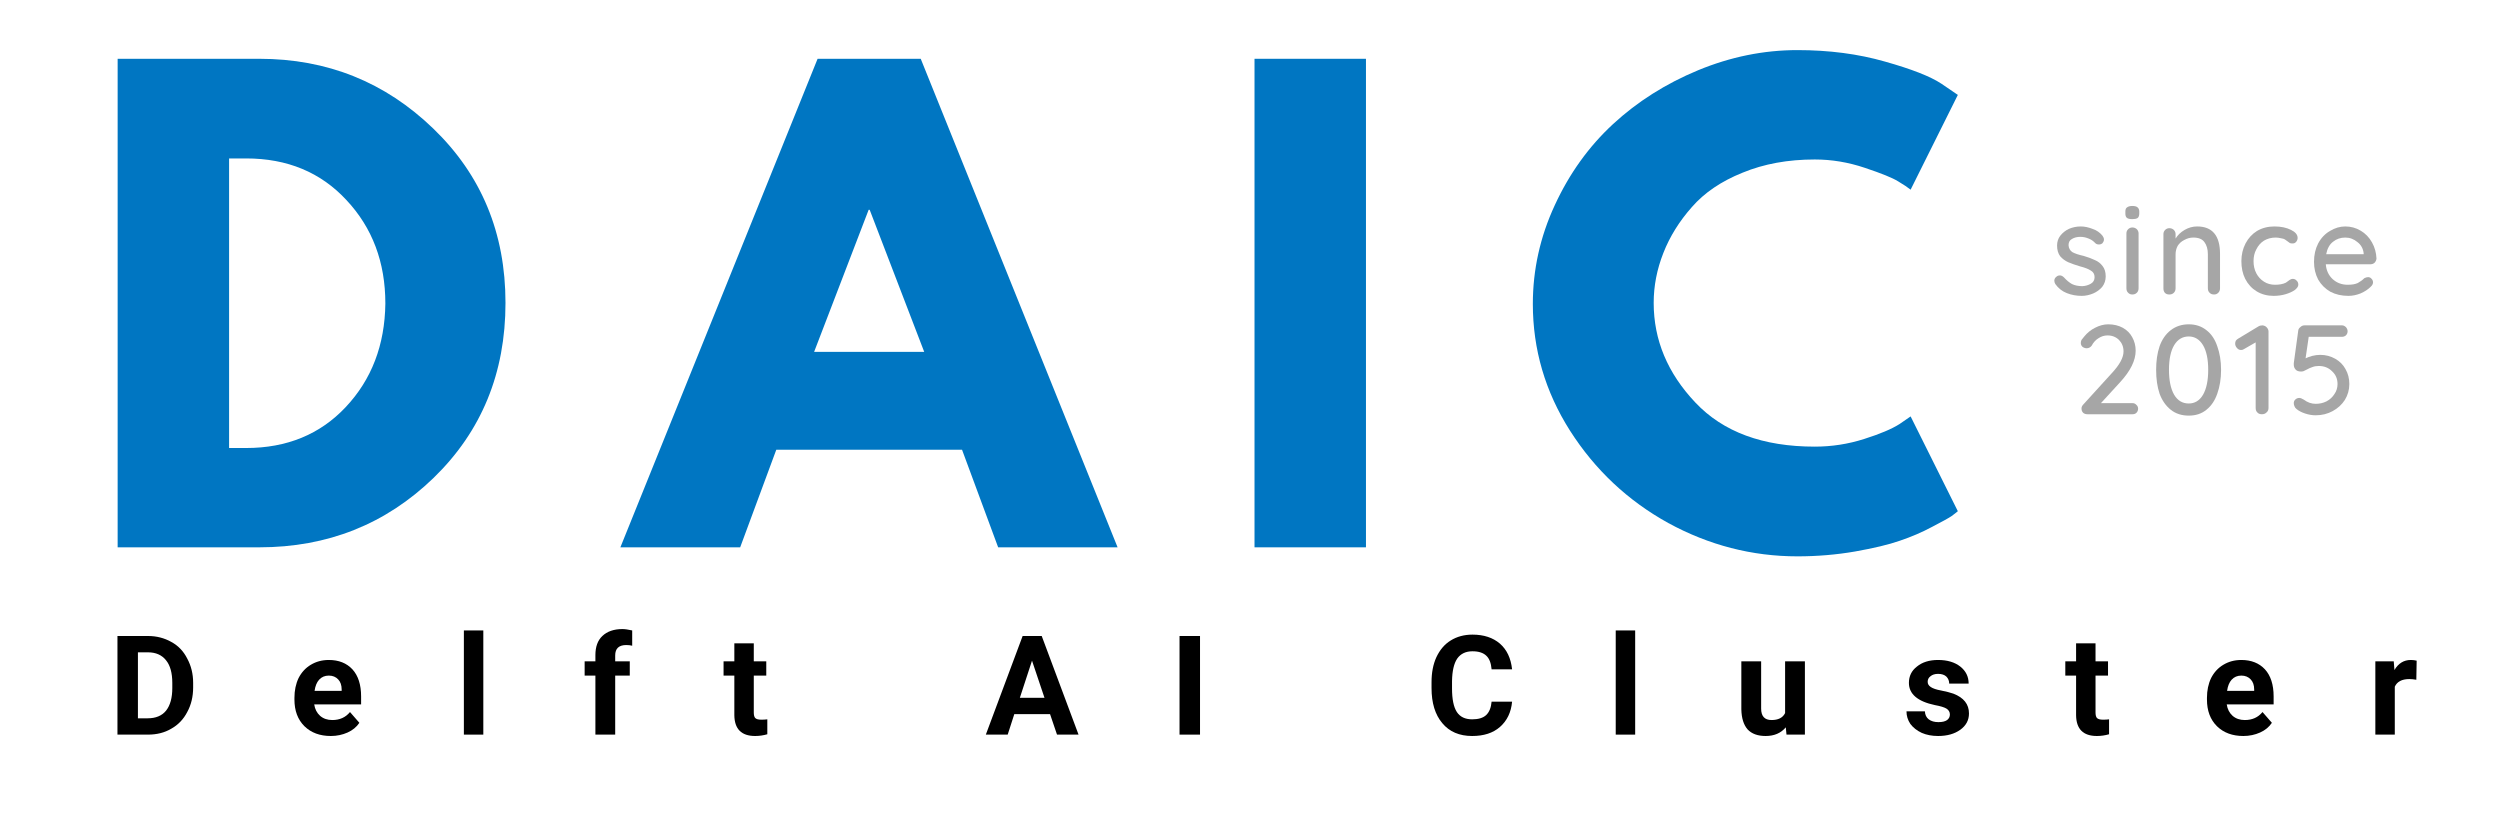
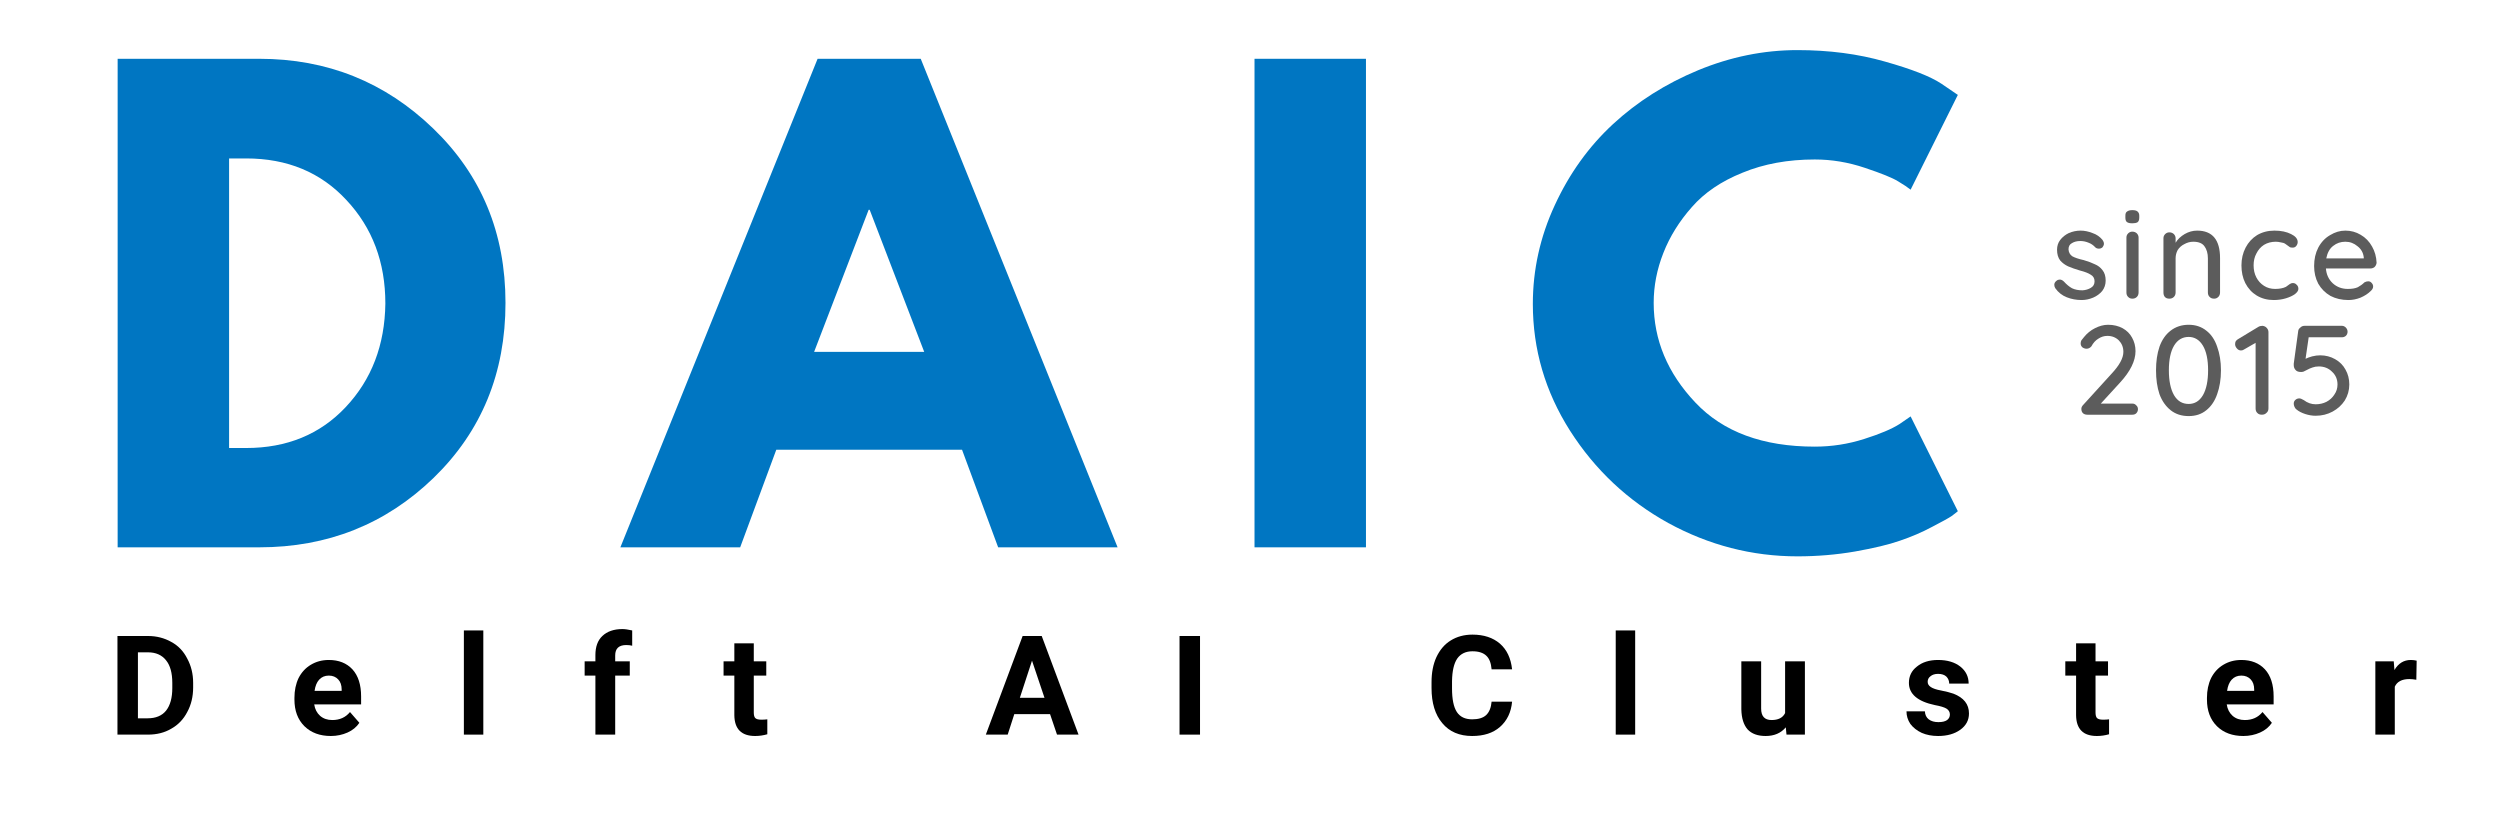
<svg xmlns="http://www.w3.org/2000/svg" width="150" zoomAndPan="magnify" viewBox="0 0 112.5 37.5" height="50" preserveAspectRatio="xMidYMid meet" version="1.0">
  <defs>
    <g />
  </defs>
  <g fill="#0076c2" fill-opacity="1">
    <g transform="translate(3.700002, 24.62957)">
      <g>
        <path d="M 1.594 -21.984 L 7.969 -21.984 C 11.02 -21.984 13.629 -20.938 15.797 -18.844 C 17.961 -16.758 19.047 -14.145 19.047 -11 C 19.047 -7.844 17.969 -5.219 15.812 -3.125 C 13.656 -1.039 11.039 0 7.969 0 L 1.594 0 Z M 6.609 -4.469 L 7.375 -4.469 C 9.207 -4.469 10.703 -5.082 11.859 -6.312 C 13.023 -7.551 13.617 -9.102 13.641 -10.969 C 13.641 -12.832 13.055 -14.383 11.891 -15.625 C 10.734 -16.875 9.227 -17.5 7.375 -17.5 L 6.609 -17.5 Z M 6.609 -4.469 " />
      </g>
    </g>
  </g>
  <g fill="#0076c2" fill-opacity="1">
    <g transform="translate(28.66679, 24.62957)">
      <g>
        <path d="M 12.766 -21.984 L 21.625 0 L 16.25 0 L 14.625 -4.391 L 6.266 -4.391 L 4.641 0 L -0.75 0 L 8.125 -21.984 Z M 12.922 -8.797 L 10.469 -15.188 L 10.422 -15.188 L 7.969 -8.797 Z M 12.922 -8.797 " />
      </g>
    </g>
  </g>
  <g fill="#0076c2" fill-opacity="1">
    <g transform="translate(54.85923, 24.62957)">
      <g>
        <path d="M 6.609 -21.984 L 6.609 0 L 1.594 0 L 1.594 -21.984 Z M 6.609 -21.984 " />
      </g>
    </g>
  </g>
  <g fill="#0076c2" fill-opacity="1">
    <g transform="translate(68.36878, 24.62957)">
      <g>
        <path d="M 13.297 -4.531 C 14.055 -4.531 14.797 -4.645 15.516 -4.875 C 16.234 -5.102 16.766 -5.328 17.109 -5.547 L 17.609 -5.891 L 19.734 -1.625 C 19.672 -1.57 19.578 -1.5 19.453 -1.406 C 19.328 -1.32 19.035 -1.16 18.578 -0.922 C 18.129 -0.68 17.645 -0.473 17.125 -0.297 C 16.613 -0.117 15.941 0.039 15.109 0.188 C 14.273 0.332 13.41 0.406 12.516 0.406 C 10.473 0.406 8.535 -0.094 6.703 -1.094 C 4.879 -2.102 3.406 -3.488 2.281 -5.25 C 1.164 -7.008 0.609 -8.91 0.609 -10.953 C 0.609 -12.492 0.938 -13.973 1.594 -15.391 C 2.25 -16.816 3.125 -18.035 4.219 -19.047 C 5.312 -20.055 6.586 -20.863 8.047 -21.469 C 9.504 -22.07 10.992 -22.375 12.516 -22.375 C 13.941 -22.375 15.254 -22.203 16.453 -21.859 C 17.648 -21.523 18.5 -21.191 19 -20.859 L 19.734 -20.359 L 17.609 -16.094 C 17.484 -16.195 17.297 -16.32 17.047 -16.469 C 16.797 -16.625 16.297 -16.828 15.547 -17.078 C 14.805 -17.328 14.055 -17.453 13.297 -17.453 C 12.086 -17.453 11.004 -17.254 10.047 -16.859 C 9.086 -16.473 8.328 -15.957 7.766 -15.312 C 7.203 -14.676 6.773 -13.988 6.484 -13.25 C 6.191 -12.508 6.047 -11.758 6.047 -11 C 6.047 -9.332 6.672 -7.836 7.922 -6.516 C 9.172 -5.191 10.961 -4.531 13.297 -4.531 Z M 13.297 -4.531 " />
      </g>
    </g>
  </g>
  <g fill="#000000" fill-opacity="1">
    <g transform="translate(4.894539, 33.05779)">
      <g>
        <path d="M 0.391 0 L 0.391 -4.438 L 1.766 -4.438 C 2.148 -4.438 2.5 -4.348 2.812 -4.172 C 3.125 -4.004 3.363 -3.754 3.531 -3.422 C 3.707 -3.098 3.797 -2.734 3.797 -2.328 L 3.797 -2.125 C 3.797 -1.707 3.707 -1.336 3.531 -1.016 C 3.363 -0.691 3.125 -0.441 2.812 -0.266 C 2.508 -0.086 2.16 0 1.766 0 Z M 1.312 -3.703 L 1.312 -0.734 L 1.75 -0.734 C 2.113 -0.734 2.391 -0.848 2.578 -1.078 C 2.766 -1.316 2.859 -1.656 2.859 -2.094 L 2.859 -2.328 C 2.859 -2.773 2.766 -3.113 2.578 -3.344 C 2.391 -3.582 2.117 -3.703 1.766 -3.703 Z M 1.312 -3.703 " />
      </g>
    </g>
  </g>
  <g fill="#000000" fill-opacity="1">
    <g transform="translate(13.03068, 33.05779)">
      <g>
        <path d="M 1.859 0.062 C 1.367 0.062 0.973 -0.082 0.672 -0.375 C 0.367 -0.676 0.219 -1.078 0.219 -1.578 L 0.219 -1.656 C 0.219 -1.988 0.281 -2.285 0.406 -2.547 C 0.539 -2.805 0.723 -3.004 0.953 -3.141 C 1.191 -3.285 1.461 -3.359 1.766 -3.359 C 2.211 -3.359 2.566 -3.219 2.828 -2.938 C 3.086 -2.656 3.219 -2.25 3.219 -1.719 L 3.219 -1.359 L 1.109 -1.359 C 1.141 -1.148 1.227 -0.977 1.375 -0.844 C 1.52 -0.719 1.703 -0.656 1.922 -0.656 C 2.254 -0.656 2.52 -0.773 2.719 -1.016 L 3.141 -0.531 C 3.016 -0.344 2.836 -0.195 2.609 -0.094 C 2.379 0.008 2.129 0.062 1.859 0.062 Z M 1.766 -2.656 C 1.586 -2.656 1.441 -2.594 1.328 -2.469 C 1.223 -2.352 1.156 -2.188 1.125 -1.969 L 2.344 -1.969 L 2.344 -2.031 C 2.344 -2.227 2.289 -2.379 2.188 -2.484 C 2.082 -2.598 1.941 -2.656 1.766 -2.656 Z M 1.766 -2.656 " />
      </g>
    </g>
  </g>
  <g fill="#000000" fill-opacity="1">
    <g transform="translate(20.48329, 33.05779)">
      <g>
        <path d="M 1.266 0 L 0.391 0 L 0.391 -4.688 L 1.266 -4.688 Z M 1.266 0 " />
      </g>
    </g>
  </g>
  <g fill="#000000" fill-opacity="1">
    <g transform="translate(26.21486, 33.05779)">
      <g>
        <path d="M 0.578 0 L 0.578 -2.656 L 0.094 -2.656 L 0.094 -3.297 L 0.578 -3.297 L 0.578 -3.578 C 0.578 -3.953 0.68 -4.238 0.891 -4.438 C 1.109 -4.645 1.41 -4.75 1.797 -4.75 C 1.91 -4.75 2.055 -4.727 2.234 -4.688 L 2.234 -4 C 2.16 -4.02 2.07 -4.031 1.969 -4.031 C 1.633 -4.031 1.469 -3.875 1.469 -3.562 L 1.469 -3.297 L 2.125 -3.297 L 2.125 -2.656 L 1.469 -2.656 L 1.469 0 Z M 0.578 0 " />
      </g>
    </g>
  </g>
  <g fill="#000000" fill-opacity="1">
    <g transform="translate(32.52927, 33.05779)">
      <g>
        <path d="M 1.391 -4.109 L 1.391 -3.297 L 1.953 -3.297 L 1.953 -2.656 L 1.391 -2.656 L 1.391 -1 C 1.391 -0.883 1.41 -0.801 1.453 -0.75 C 1.504 -0.695 1.598 -0.672 1.734 -0.672 C 1.828 -0.672 1.914 -0.676 2 -0.688 L 2 -0.016 C 1.82 0.035 1.641 0.062 1.453 0.062 C 0.836 0.062 0.523 -0.25 0.516 -0.875 L 0.516 -2.656 L 0.031 -2.656 L 0.031 -3.297 L 0.516 -3.297 L 0.516 -4.109 Z M 1.391 -4.109 " />
      </g>
    </g>
  </g>
  <g fill="#000000" fill-opacity="1">
    <g transform="translate(38.71552, 33.05779)">
      <g />
    </g>
  </g>
  <g fill="#000000" fill-opacity="1">
    <g transform="translate(44.34639, 33.05779)">
      <g>
        <path d="M 2.906 -0.922 L 1.297 -0.922 L 1 0 L 0.016 0 L 1.672 -4.438 L 2.531 -4.438 L 4.188 0 L 3.219 0 Z M 1.547 -1.656 L 2.656 -1.656 L 2.094 -3.328 Z M 1.547 -1.656 " />
      </g>
    </g>
  </g>
  <g fill="#000000" fill-opacity="1">
    <g transform="translate(52.62595, 33.05779)">
      <g>
        <path d="M 1.375 0 L 0.453 0 L 0.453 -4.438 L 1.375 -4.438 Z M 1.375 0 " />
      </g>
    </g>
  </g>
  <g fill="#000000" fill-opacity="1">
    <g transform="translate(58.5223, 33.05779)">
      <g />
    </g>
  </g>
  <g fill="#000000" fill-opacity="1">
    <g transform="translate(64.15318, 33.05779)">
      <g>
        <path d="M 3.891 -1.484 C 3.848 -1.004 3.664 -0.625 3.344 -0.344 C 3.031 -0.07 2.613 0.062 2.094 0.062 C 1.52 0.062 1.07 -0.129 0.75 -0.516 C 0.426 -0.898 0.266 -1.426 0.266 -2.094 L 0.266 -2.359 C 0.266 -2.785 0.336 -3.16 0.484 -3.484 C 0.641 -3.816 0.852 -4.066 1.125 -4.234 C 1.406 -4.41 1.734 -4.5 2.109 -4.5 C 2.617 -4.5 3.031 -4.363 3.344 -4.094 C 3.656 -3.82 3.836 -3.438 3.891 -2.938 L 2.969 -2.938 C 2.945 -3.219 2.867 -3.422 2.734 -3.547 C 2.598 -3.68 2.391 -3.75 2.109 -3.75 C 1.805 -3.75 1.578 -3.641 1.422 -3.422 C 1.273 -3.203 1.195 -2.863 1.188 -2.406 L 1.188 -2.078 C 1.188 -1.598 1.258 -1.242 1.406 -1.016 C 1.551 -0.797 1.781 -0.688 2.094 -0.688 C 2.375 -0.688 2.582 -0.75 2.719 -0.875 C 2.863 -1.008 2.945 -1.211 2.969 -1.484 Z M 3.891 -1.484 " />
      </g>
    </g>
  </g>
  <g fill="#000000" fill-opacity="1">
    <g transform="translate(72.31678, 33.05779)">
      <g>
        <path d="M 1.266 0 L 0.391 0 L 0.391 -4.688 L 1.266 -4.688 Z M 1.266 0 " />
      </g>
    </g>
  </g>
  <g fill="#000000" fill-opacity="1">
    <g transform="translate(78.04836, 33.05779)">
      <g>
        <path d="M 2.312 -0.328 C 2.094 -0.066 1.789 0.062 1.406 0.062 C 1.051 0.062 0.781 -0.035 0.594 -0.234 C 0.414 -0.441 0.32 -0.742 0.312 -1.141 L 0.312 -3.297 L 1.203 -3.297 L 1.203 -1.172 C 1.203 -0.828 1.359 -0.656 1.672 -0.656 C 1.973 -0.656 2.176 -0.758 2.281 -0.969 L 2.281 -3.297 L 3.172 -3.297 L 3.172 0 L 2.344 0 Z M 2.312 -0.328 " />
      </g>
    </g>
  </g>
  <g fill="#000000" fill-opacity="1">
    <g transform="translate(85.61998, 33.05779)">
      <g>
        <path d="M 2.125 -0.906 C 2.125 -1.02 2.07 -1.109 1.969 -1.172 C 1.863 -1.234 1.691 -1.285 1.453 -1.328 C 0.672 -1.492 0.281 -1.828 0.281 -2.328 C 0.281 -2.629 0.398 -2.875 0.641 -3.062 C 0.879 -3.258 1.195 -3.359 1.594 -3.359 C 2.008 -3.359 2.344 -3.258 2.594 -3.062 C 2.844 -2.863 2.969 -2.609 2.969 -2.297 L 2.094 -2.297 C 2.094 -2.422 2.051 -2.523 1.969 -2.609 C 1.883 -2.691 1.758 -2.734 1.594 -2.734 C 1.445 -2.734 1.332 -2.695 1.25 -2.625 C 1.164 -2.562 1.125 -2.477 1.125 -2.375 C 1.125 -2.281 1.172 -2.203 1.266 -2.141 C 1.359 -2.078 1.516 -2.023 1.734 -1.984 C 1.953 -1.941 2.133 -1.895 2.281 -1.844 C 2.75 -1.664 2.984 -1.367 2.984 -0.953 C 2.984 -0.648 2.852 -0.406 2.594 -0.219 C 2.332 -0.031 2 0.062 1.594 0.062 C 1.32 0.062 1.078 0.016 0.859 -0.078 C 0.641 -0.18 0.469 -0.316 0.344 -0.484 C 0.227 -0.66 0.172 -0.848 0.172 -1.047 L 1 -1.047 C 1.008 -0.891 1.066 -0.77 1.172 -0.688 C 1.285 -0.602 1.43 -0.562 1.609 -0.562 C 1.785 -0.562 1.914 -0.594 2 -0.656 C 2.082 -0.719 2.125 -0.801 2.125 -0.906 Z M 2.125 -0.906 " />
      </g>
    </g>
  </g>
  <g fill="#000000" fill-opacity="1">
    <g transform="translate(92.90781, 33.05779)">
      <g>
        <path d="M 1.391 -4.109 L 1.391 -3.297 L 1.953 -3.297 L 1.953 -2.656 L 1.391 -2.656 L 1.391 -1 C 1.391 -0.883 1.41 -0.801 1.453 -0.75 C 1.504 -0.695 1.598 -0.672 1.734 -0.672 C 1.828 -0.672 1.914 -0.676 2 -0.688 L 2 -0.016 C 1.82 0.035 1.641 0.062 1.453 0.062 C 0.836 0.062 0.523 -0.25 0.516 -0.875 L 0.516 -2.656 L 0.031 -2.656 L 0.031 -3.297 L 0.516 -3.297 L 0.516 -4.109 Z M 1.391 -4.109 " />
      </g>
    </g>
  </g>
  <g fill="#000000" fill-opacity="1">
    <g transform="translate(99.09406, 33.05779)">
      <g>
        <path d="M 1.859 0.062 C 1.367 0.062 0.973 -0.082 0.672 -0.375 C 0.367 -0.676 0.219 -1.078 0.219 -1.578 L 0.219 -1.656 C 0.219 -1.988 0.281 -2.285 0.406 -2.547 C 0.539 -2.805 0.723 -3.004 0.953 -3.141 C 1.191 -3.285 1.461 -3.359 1.766 -3.359 C 2.211 -3.359 2.566 -3.219 2.828 -2.938 C 3.086 -2.656 3.219 -2.25 3.219 -1.719 L 3.219 -1.359 L 1.109 -1.359 C 1.141 -1.148 1.227 -0.977 1.375 -0.844 C 1.52 -0.719 1.703 -0.656 1.922 -0.656 C 2.254 -0.656 2.52 -0.773 2.719 -1.016 L 3.141 -0.531 C 3.016 -0.344 2.836 -0.195 2.609 -0.094 C 2.379 0.008 2.129 0.062 1.859 0.062 Z M 1.766 -2.656 C 1.586 -2.656 1.441 -2.594 1.328 -2.469 C 1.223 -2.352 1.156 -2.188 1.125 -1.969 L 2.344 -1.969 L 2.344 -2.031 C 2.344 -2.227 2.289 -2.379 2.188 -2.484 C 2.082 -2.598 1.941 -2.656 1.766 -2.656 Z M 1.766 -2.656 " />
      </g>
    </g>
  </g>
  <g fill="#000000" fill-opacity="1">
    <g transform="translate(106.5467, 33.05779)">
      <g>
        <path d="M 2.188 -2.469 C 2.07 -2.488 1.969 -2.5 1.875 -2.5 C 1.539 -2.5 1.32 -2.383 1.219 -2.156 L 1.219 0 L 0.344 0 L 0.344 -3.297 L 1.172 -3.297 L 1.203 -2.906 C 1.379 -3.207 1.625 -3.359 1.938 -3.359 C 2.031 -3.359 2.117 -3.348 2.203 -3.328 Z M 2.188 -2.469 " />
      </g>
    </g>
  </g>
-   <g fill="#a6a6a6" fill-opacity="1">
-     <g transform="translate(92.25641, 13.25215)">
+   <g fill="#5c5c5c" fill-opacity="1">
+     <g transform="translate(92.2549, 13.43966)">
      <g>
        <path d="M 0.234 -0.469 C 0.203 -0.52 0.188 -0.57 0.188 -0.625 C 0.188 -0.695 0.223 -0.758 0.297 -0.812 C 0.336 -0.844 0.383 -0.859 0.438 -0.859 C 0.5 -0.859 0.562 -0.828 0.625 -0.766 C 0.738 -0.641 0.859 -0.539 0.984 -0.469 C 1.117 -0.406 1.273 -0.375 1.453 -0.375 C 1.598 -0.383 1.723 -0.422 1.828 -0.484 C 1.941 -0.547 2 -0.645 2 -0.781 C 2 -0.914 1.941 -1.016 1.828 -1.078 C 1.723 -1.148 1.562 -1.211 1.344 -1.266 C 1.133 -1.328 0.957 -1.391 0.812 -1.453 C 0.676 -1.516 0.555 -1.602 0.453 -1.719 C 0.359 -1.844 0.312 -2.004 0.312 -2.203 C 0.312 -2.367 0.359 -2.516 0.453 -2.641 C 0.555 -2.773 0.688 -2.879 0.844 -2.953 C 1.008 -3.023 1.188 -3.062 1.375 -3.062 C 1.551 -3.062 1.727 -3.023 1.906 -2.953 C 2.094 -2.891 2.242 -2.785 2.359 -2.641 C 2.398 -2.586 2.422 -2.531 2.422 -2.469 C 2.422 -2.414 2.395 -2.359 2.344 -2.297 C 2.301 -2.266 2.254 -2.25 2.203 -2.25 C 2.129 -2.25 2.07 -2.27 2.031 -2.312 C 1.945 -2.406 1.848 -2.473 1.734 -2.516 C 1.617 -2.566 1.492 -2.594 1.359 -2.594 C 1.211 -2.594 1.086 -2.562 0.984 -2.5 C 0.879 -2.445 0.828 -2.352 0.828 -2.219 C 0.836 -2.082 0.895 -1.977 1 -1.906 C 1.113 -1.844 1.285 -1.785 1.516 -1.734 C 1.723 -1.672 1.891 -1.609 2.016 -1.547 C 2.148 -1.492 2.266 -1.406 2.359 -1.281 C 2.453 -1.164 2.5 -1.008 2.5 -0.812 C 2.5 -0.633 2.445 -0.477 2.344 -0.344 C 2.238 -0.219 2.102 -0.117 1.938 -0.047 C 1.77 0.023 1.598 0.062 1.422 0.062 C 1.18 0.062 0.957 0.02 0.75 -0.062 C 0.539 -0.145 0.367 -0.281 0.234 -0.469 Z M 0.234 -0.469 " />
      </g>
    </g>
  </g>
-   <g fill="#a6a6a6" fill-opacity="1">
-     <g transform="translate(95.31389, 13.25215)">
+   <g fill="#5c5c5c" fill-opacity="1">
+     <g transform="translate(95.31407, 13.43966)">
      <g>
        <path d="M 0.922 -0.281 C 0.922 -0.195 0.895 -0.129 0.844 -0.078 C 0.789 -0.023 0.723 0 0.641 0 C 0.566 0 0.504 -0.023 0.453 -0.078 C 0.398 -0.129 0.375 -0.195 0.375 -0.281 L 0.375 -2.75 C 0.375 -2.82 0.398 -2.883 0.453 -2.938 C 0.504 -2.988 0.566 -3.016 0.641 -3.016 C 0.723 -3.016 0.789 -2.988 0.844 -2.938 C 0.895 -2.883 0.922 -2.82 0.922 -2.75 Z M 0.641 -3.391 C 0.523 -3.391 0.441 -3.41 0.391 -3.453 C 0.348 -3.492 0.328 -3.555 0.328 -3.641 L 0.328 -3.734 C 0.328 -3.828 0.352 -3.891 0.406 -3.922 C 0.457 -3.961 0.535 -3.984 0.641 -3.984 C 0.754 -3.984 0.832 -3.961 0.875 -3.922 C 0.926 -3.879 0.953 -3.816 0.953 -3.734 L 0.953 -3.641 C 0.953 -3.547 0.926 -3.477 0.875 -3.438 C 0.82 -3.406 0.742 -3.391 0.641 -3.391 Z M 0.641 -3.391 " />
      </g>
    </g>
  </g>
-   <g fill="#a6a6a6" fill-opacity="1">
-     <g transform="translate(96.94805, 13.25215)">
+   <g fill="#5c5c5c" fill-opacity="1">
+     <g transform="translate(96.94904, 13.43966)">
      <g>
        <path d="M 1.922 -3.062 C 2.609 -3.062 2.953 -2.648 2.953 -1.828 L 2.953 -0.281 C 2.953 -0.195 2.926 -0.129 2.875 -0.078 C 2.82 -0.023 2.758 0 2.688 0 C 2.602 0 2.535 -0.023 2.484 -0.078 C 2.43 -0.129 2.406 -0.195 2.406 -0.281 L 2.406 -1.812 C 2.406 -2.039 2.352 -2.223 2.25 -2.359 C 2.156 -2.492 1.988 -2.562 1.75 -2.562 C 1.602 -2.562 1.469 -2.523 1.344 -2.453 C 1.219 -2.391 1.117 -2.301 1.047 -2.188 C 0.984 -2.07 0.953 -1.945 0.953 -1.812 L 0.953 -0.281 C 0.953 -0.195 0.926 -0.129 0.875 -0.078 C 0.82 -0.023 0.754 0 0.672 0 C 0.586 0 0.52 -0.023 0.469 -0.078 C 0.426 -0.129 0.406 -0.195 0.406 -0.281 L 0.406 -2.719 C 0.406 -2.789 0.43 -2.852 0.484 -2.906 C 0.535 -2.957 0.598 -2.984 0.672 -2.984 C 0.754 -2.984 0.82 -2.957 0.875 -2.906 C 0.926 -2.852 0.953 -2.789 0.953 -2.719 L 0.953 -2.516 C 1.047 -2.672 1.18 -2.801 1.359 -2.906 C 1.535 -3.008 1.723 -3.062 1.922 -3.062 Z M 1.922 -3.062 " />
      </g>
    </g>
  </g>
-   <g fill="#a6a6a6" fill-opacity="1">
-     <g transform="translate(100.6432, 13.25215)">
+   <g fill="#5c5c5c" fill-opacity="1">
+     <g transform="translate(100.6462, 13.43966)">
      <g>
        <path d="M 1.703 -3.062 C 2.004 -3.062 2.254 -3.008 2.453 -2.906 C 2.648 -2.812 2.75 -2.691 2.75 -2.547 C 2.75 -2.484 2.727 -2.426 2.688 -2.375 C 2.645 -2.32 2.594 -2.297 2.531 -2.297 C 2.477 -2.297 2.438 -2.301 2.406 -2.312 C 2.383 -2.332 2.348 -2.359 2.297 -2.391 C 2.273 -2.41 2.238 -2.438 2.188 -2.469 C 2.145 -2.5 2.082 -2.52 2 -2.531 C 1.914 -2.551 1.836 -2.562 1.766 -2.562 C 1.566 -2.562 1.391 -2.516 1.234 -2.422 C 1.086 -2.328 0.973 -2.195 0.891 -2.031 C 0.805 -1.875 0.766 -1.695 0.766 -1.5 C 0.766 -1.301 0.805 -1.117 0.891 -0.953 C 0.973 -0.797 1.086 -0.672 1.234 -0.578 C 1.379 -0.484 1.547 -0.438 1.734 -0.438 C 1.93 -0.438 2.094 -0.469 2.219 -0.531 C 2.25 -0.551 2.285 -0.578 2.328 -0.609 C 2.367 -0.641 2.398 -0.66 2.422 -0.672 C 2.453 -0.691 2.488 -0.703 2.531 -0.703 C 2.602 -0.703 2.66 -0.676 2.703 -0.625 C 2.754 -0.582 2.781 -0.52 2.781 -0.438 C 2.781 -0.363 2.727 -0.285 2.625 -0.203 C 2.52 -0.129 2.383 -0.066 2.219 -0.016 C 2.051 0.035 1.867 0.062 1.672 0.062 C 1.391 0.062 1.133 -0.004 0.906 -0.141 C 0.688 -0.273 0.516 -0.461 0.391 -0.703 C 0.273 -0.941 0.219 -1.207 0.219 -1.5 C 0.219 -1.789 0.281 -2.055 0.406 -2.297 C 0.531 -2.535 0.703 -2.723 0.922 -2.859 C 1.148 -2.992 1.41 -3.062 1.703 -3.062 Z M 1.703 -3.062 " />
      </g>
    </g>
  </g>
-   <g fill="#a6a6a6" fill-opacity="1">
-     <g transform="translate(103.9113, 13.25215)">
+   <g fill="#5c5c5c" fill-opacity="1">
+     <g transform="translate(103.9162, 13.43966)">
      <g>
        <path d="M 3.031 -1.609 C 3.02 -1.535 2.988 -1.473 2.938 -1.422 C 2.883 -1.379 2.82 -1.359 2.75 -1.359 L 0.75 -1.359 C 0.77 -1.086 0.875 -0.863 1.062 -0.688 C 1.25 -0.52 1.473 -0.438 1.734 -0.438 C 1.922 -0.438 2.07 -0.461 2.188 -0.516 C 2.301 -0.578 2.398 -0.648 2.484 -0.734 C 2.547 -0.766 2.602 -0.781 2.656 -0.781 C 2.719 -0.781 2.77 -0.754 2.812 -0.703 C 2.852 -0.66 2.875 -0.609 2.875 -0.547 C 2.875 -0.473 2.836 -0.406 2.766 -0.344 C 2.648 -0.227 2.5 -0.129 2.312 -0.047 C 2.133 0.023 1.953 0.062 1.766 0.062 C 1.461 0.062 1.191 0 0.953 -0.125 C 0.723 -0.258 0.539 -0.441 0.406 -0.672 C 0.281 -0.91 0.219 -1.176 0.219 -1.469 C 0.219 -1.781 0.281 -2.055 0.406 -2.297 C 0.539 -2.547 0.719 -2.734 0.938 -2.859 C 1.156 -2.992 1.383 -3.062 1.625 -3.062 C 1.875 -3.062 2.102 -3 2.312 -2.875 C 2.531 -2.75 2.703 -2.57 2.828 -2.344 C 2.953 -2.125 3.02 -1.879 3.031 -1.609 Z M 1.625 -2.562 C 1.414 -2.562 1.234 -2.5 1.078 -2.375 C 0.922 -2.258 0.816 -2.07 0.766 -1.812 L 2.453 -1.812 L 2.453 -1.859 C 2.43 -2.066 2.336 -2.234 2.172 -2.359 C 2.016 -2.492 1.832 -2.562 1.625 -2.562 Z M 1.625 -2.562 " />
      </g>
    </g>
  </g>
-   <g fill="#a6a6a6" fill-opacity="1">
-     <g transform="translate(93.29273, 18.64098)">
+   <g fill="#5c5c5c" fill-opacity="1">
+     <g transform="translate(93.28595, 18.66167)">
      <g>
        <path d="M 2.672 -0.5 C 2.742 -0.5 2.801 -0.473 2.844 -0.422 C 2.895 -0.379 2.922 -0.32 2.922 -0.25 C 2.922 -0.176 2.895 -0.113 2.844 -0.062 C 2.801 -0.02 2.742 0 2.672 0 L 0.641 0 C 0.566 0 0.504 -0.02 0.453 -0.062 C 0.398 -0.113 0.375 -0.18 0.375 -0.266 C 0.375 -0.328 0.406 -0.391 0.469 -0.453 L 1.734 -1.844 C 2.086 -2.219 2.266 -2.547 2.266 -2.828 C 2.266 -3.035 2.195 -3.207 2.062 -3.344 C 1.926 -3.477 1.754 -3.547 1.547 -3.547 C 1.398 -3.547 1.266 -3.504 1.141 -3.422 C 1.016 -3.348 0.91 -3.234 0.828 -3.078 C 0.766 -3.004 0.691 -2.969 0.609 -2.969 C 0.547 -2.969 0.484 -2.988 0.422 -3.031 C 0.367 -3.082 0.344 -3.141 0.344 -3.203 C 0.344 -3.254 0.352 -3.301 0.375 -3.344 C 0.406 -3.383 0.445 -3.438 0.5 -3.5 C 0.633 -3.664 0.797 -3.797 0.984 -3.891 C 1.18 -3.992 1.379 -4.047 1.578 -4.047 C 1.828 -4.047 2.047 -3.992 2.234 -3.891 C 2.422 -3.785 2.562 -3.645 2.656 -3.469 C 2.758 -3.289 2.812 -3.086 2.812 -2.859 C 2.812 -2.422 2.578 -1.945 2.109 -1.438 L 1.25 -0.5 Z M 2.672 -0.5 " />
      </g>
    </g>
  </g>
-   <g fill="#a6a6a6" fill-opacity="1">
-     <g transform="translate(96.76011, 18.64098)">
+   <g fill="#5c5c5c" fill-opacity="1">
+     <g transform="translate(96.75528, 18.66167)">
      <g>
        <path d="M 1.734 0.062 C 1.422 0.062 1.148 -0.023 0.922 -0.203 C 0.703 -0.379 0.535 -0.617 0.422 -0.922 C 0.316 -1.234 0.266 -1.594 0.266 -2 C 0.266 -2.395 0.316 -2.75 0.422 -3.062 C 0.535 -3.375 0.703 -3.613 0.922 -3.781 C 1.148 -3.957 1.422 -4.047 1.734 -4.047 C 2.047 -4.047 2.312 -3.957 2.531 -3.781 C 2.75 -3.613 2.91 -3.375 3.016 -3.062 C 3.129 -2.75 3.188 -2.395 3.188 -2 C 3.188 -1.594 3.129 -1.234 3.016 -0.922 C 2.91 -0.617 2.75 -0.379 2.531 -0.203 C 2.312 -0.023 2.047 0.062 1.734 0.062 Z M 1.734 -0.484 C 2.004 -0.484 2.219 -0.613 2.375 -0.875 C 2.531 -1.145 2.609 -1.52 2.609 -2 C 2.609 -2.477 2.531 -2.848 2.375 -3.109 C 2.219 -3.367 2.004 -3.5 1.734 -3.5 C 1.453 -3.5 1.234 -3.367 1.078 -3.109 C 0.922 -2.848 0.844 -2.477 0.844 -2 C 0.844 -1.52 0.922 -1.145 1.078 -0.875 C 1.234 -0.613 1.453 -0.484 1.734 -0.484 Z M 1.734 -0.484 " />
      </g>
    </g>
  </g>
-   <g fill="#a6a6a6" fill-opacity="1">
-     <g transform="translate(100.552, 18.64098)">
+   <g fill="#5c5c5c" fill-opacity="1">
+     <g transform="translate(100.5493, 18.66167)">
      <g>
        <path d="M 1.266 -4 C 1.348 -3.988 1.41 -3.957 1.453 -3.906 C 1.504 -3.852 1.531 -3.789 1.531 -3.719 L 1.531 -0.281 C 1.531 -0.195 1.5 -0.129 1.438 -0.078 C 1.383 -0.023 1.316 0 1.234 0 C 1.148 0 1.082 -0.023 1.031 -0.078 C 0.977 -0.129 0.953 -0.195 0.953 -0.281 L 0.953 -3.234 L 0.438 -2.938 C 0.395 -2.906 0.348 -2.891 0.297 -2.891 C 0.223 -2.891 0.16 -2.922 0.109 -2.984 C 0.055 -3.047 0.031 -3.109 0.031 -3.172 C 0.031 -3.223 0.039 -3.27 0.062 -3.312 C 0.094 -3.352 0.129 -3.383 0.172 -3.406 L 1.078 -3.953 C 1.129 -3.984 1.191 -4 1.266 -4 Z M 1.266 -4 " />
      </g>
    </g>
  </g>
-   <g fill="#a6a6a6" fill-opacity="1">
-     <g transform="translate(102.8921, 18.64098)">
+   <g fill="#5c5c5c" fill-opacity="1">
+     <g transform="translate(102.8907, 18.66167)">
      <g>
        <path d="M 1.516 -2.672 C 1.766 -2.672 1.988 -2.613 2.188 -2.5 C 2.395 -2.383 2.551 -2.227 2.656 -2.031 C 2.77 -1.832 2.828 -1.609 2.828 -1.359 C 2.828 -1.098 2.758 -0.859 2.625 -0.641 C 2.488 -0.43 2.305 -0.266 2.078 -0.141 C 1.848 -0.016 1.594 0.047 1.312 0.047 C 1.156 0.047 1 0.02 0.844 -0.031 C 0.688 -0.082 0.555 -0.148 0.453 -0.234 C 0.41 -0.266 0.379 -0.305 0.359 -0.359 C 0.336 -0.41 0.328 -0.457 0.328 -0.5 C 0.328 -0.562 0.348 -0.613 0.391 -0.656 C 0.441 -0.707 0.504 -0.734 0.578 -0.734 C 0.629 -0.734 0.695 -0.707 0.781 -0.656 C 0.945 -0.531 1.125 -0.469 1.312 -0.469 C 1.488 -0.469 1.648 -0.504 1.797 -0.578 C 1.953 -0.66 2.07 -0.77 2.156 -0.906 C 2.25 -1.039 2.297 -1.191 2.297 -1.359 C 2.297 -1.598 2.211 -1.789 2.047 -1.938 C 1.891 -2.094 1.691 -2.172 1.453 -2.172 C 1.348 -2.172 1.254 -2.156 1.172 -2.125 C 1.098 -2.102 1.004 -2.062 0.891 -2 C 0.848 -1.977 0.805 -1.957 0.766 -1.938 C 0.723 -1.926 0.688 -1.922 0.656 -1.922 C 0.539 -1.922 0.457 -1.953 0.406 -2.016 C 0.352 -2.078 0.328 -2.148 0.328 -2.234 L 0.328 -2.297 L 0.531 -3.781 C 0.539 -3.832 0.57 -3.879 0.625 -3.922 C 0.676 -3.973 0.738 -4 0.812 -4 L 2.5 -4 C 2.562 -4 2.617 -3.973 2.672 -3.922 C 2.723 -3.867 2.75 -3.805 2.75 -3.734 C 2.75 -3.66 2.723 -3.598 2.672 -3.547 C 2.617 -3.504 2.562 -3.484 2.5 -3.484 L 1 -3.484 L 0.859 -2.516 C 0.941 -2.555 1.039 -2.594 1.156 -2.625 C 1.281 -2.656 1.398 -2.672 1.516 -2.672 Z M 1.516 -2.672 " />
      </g>
    </g>
  </g>
</svg>
